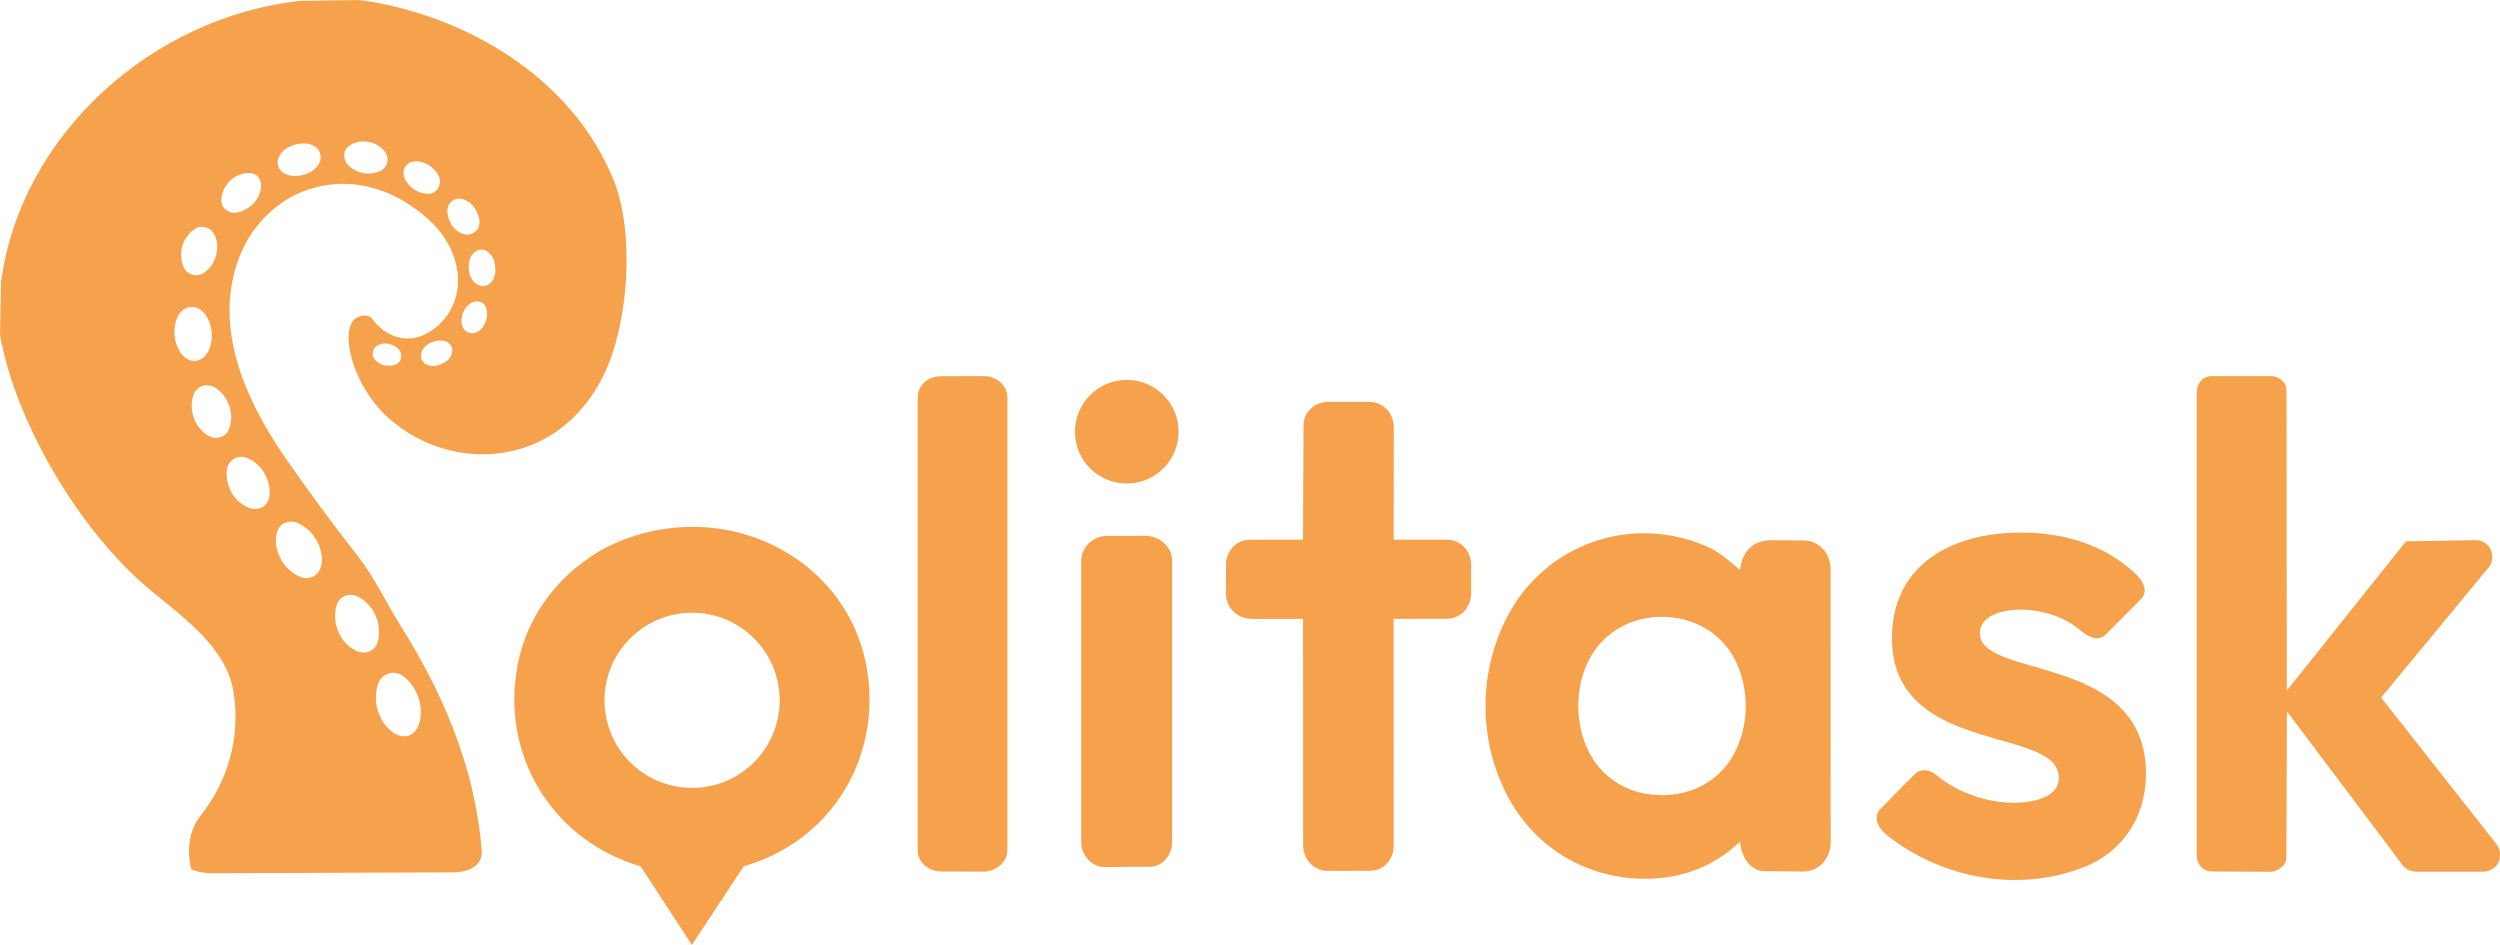
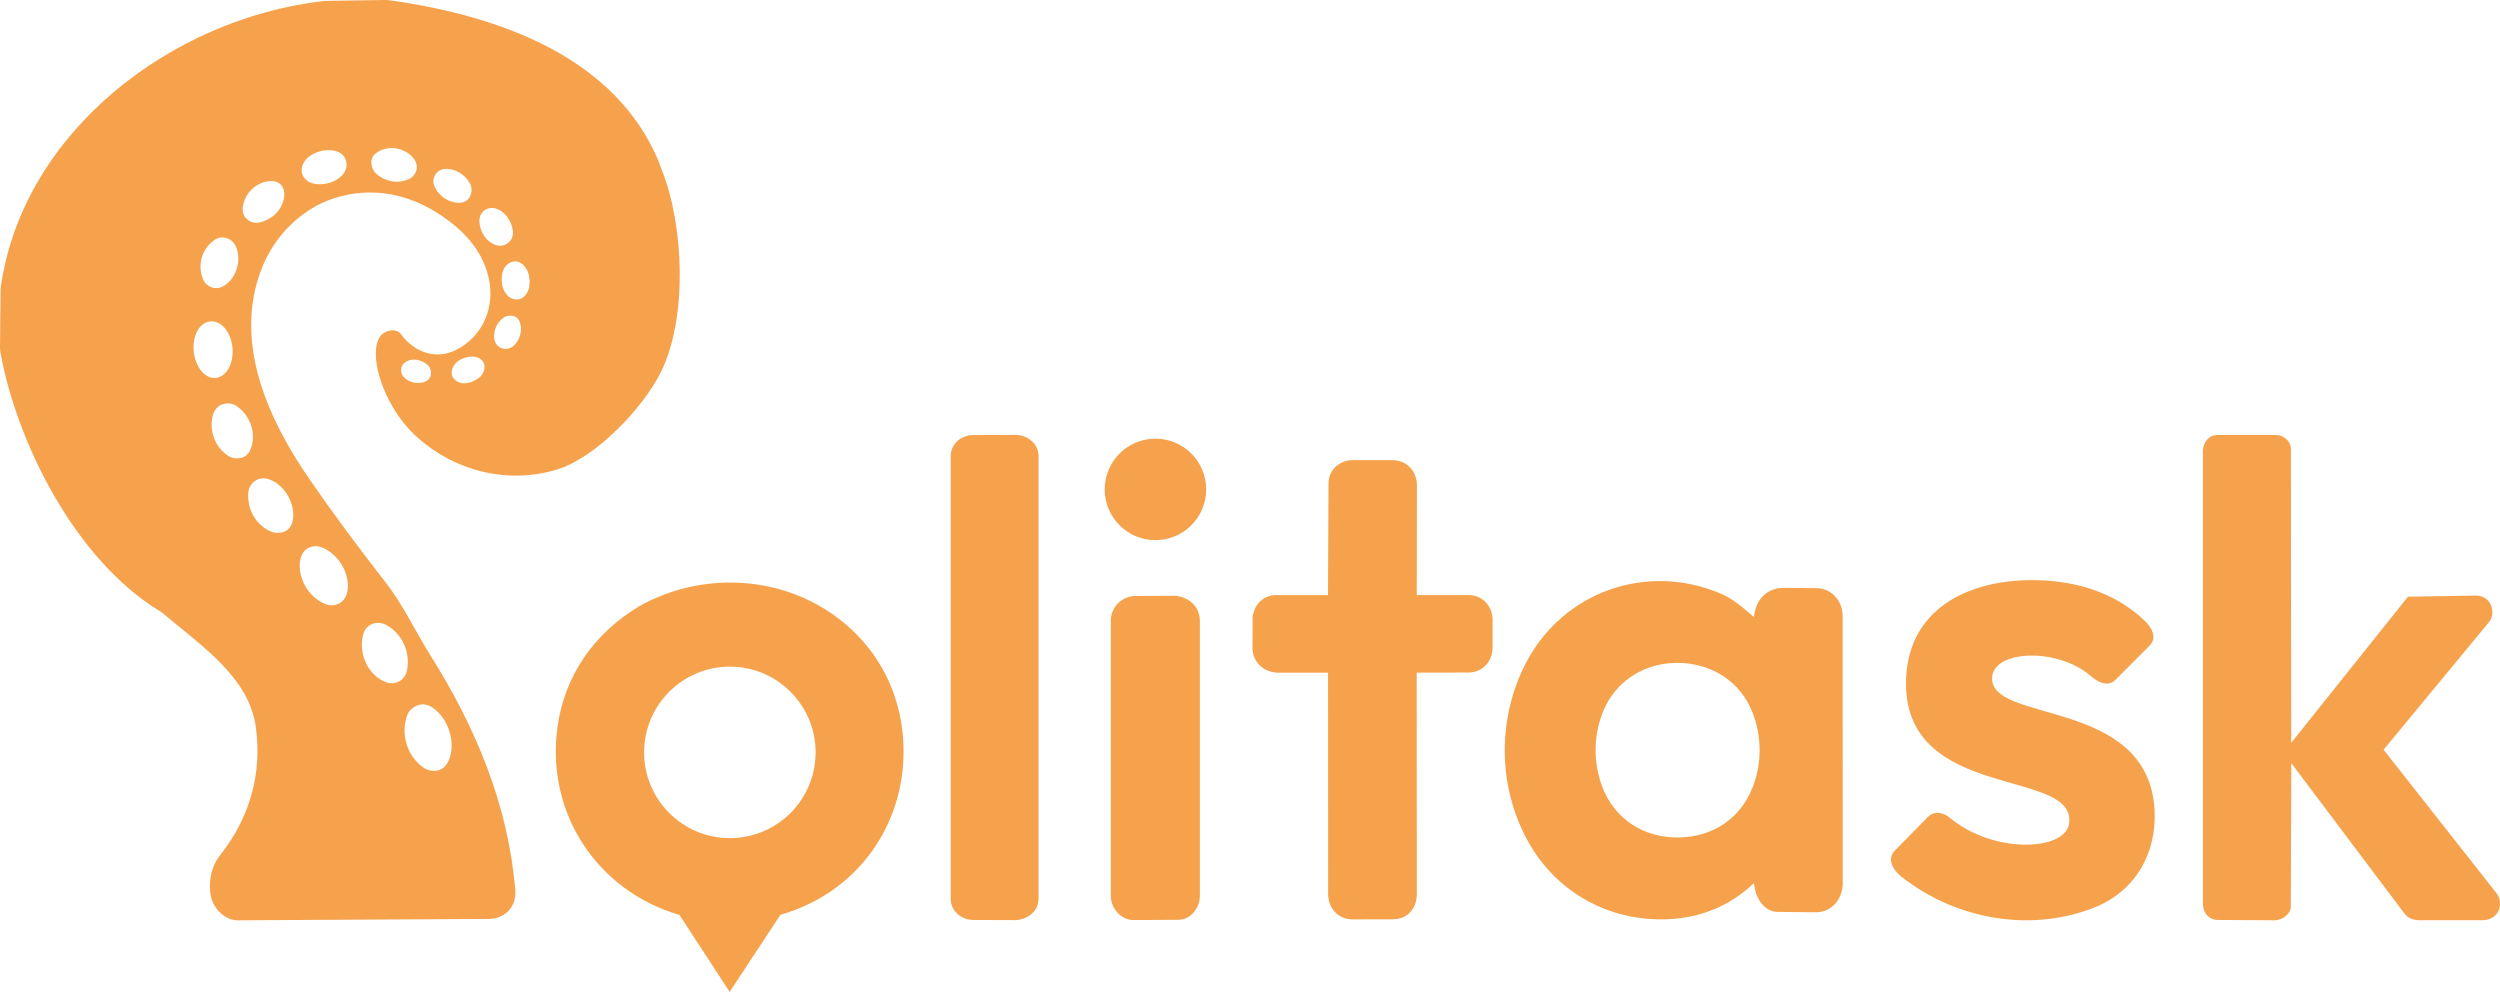
- <svg xmlns="http://www.w3.org/2000/svg" id="Livello_1" data-name="Livello 1" viewBox="0 0 477.03 180.31">
+ <svg xmlns="http://www.w3.org/2000/svg" id="Livello_1" version="1.1" viewBox="0 0 487.22 193.31">
  <defs>
    <style>
-       .cls-1 {
+       .st0 {
        fill: #f6a24d;
      }
    </style>
  </defs>
-   <path class="cls-1" d="M349.33,160.55c0,3.31-2.28,5.78-5.27,5.75l-7.4-.07c-2.67-.03-4.42-2.71-4.63-5.63-4.59,4.37-10.22,6.76-16.7,7.05-11.75.53-22.37-5.46-27.83-16.06s-5.36-23.38.06-33.84c7.23-13.96,23.58-19.64,37.86-13.6,2.64,1.12,4.47,2.8,6.61,4.63.29-3.59,2.65-5.72,5.85-5.7l6.28.05c2.92.02,5.13,2.41,5.14,5.43l.02,51.98ZM317.53,151.72c6.59-.16,11.84-3.77,14.18-9.65,1.89-4.73,1.86-10.1-.03-14.83-2.31-5.76-7.48-9.14-13.56-9.51-7-.42-13.26,3.32-15.72,9.98-1.65,4.46-1.65,9.41-.04,13.88,2.32,6.41,8.07,10.3,15.17,10.13Z" />
-   <path class="cls-1" d="M473.66,166.34h-12.29c-1.12,0-2.23-.34-2.95-1.3l-22.05-29.31-.1,27.94c0,1.49-1.59,2.54-2.9,2.68l-11.27-.06c-1.74,0-2.95-1.33-2.95-3.18v-88.14c0-1.79,1.16-3.2,2.85-3.2h11.38c1.34-.02,2.91,1.13,2.91,2.67l.06,57.33,22.75-28.48,13.24-.22c1.35-.02,2.44.74,2.9,1.78.41.94.54,2.31-.33,3.37l-20.56,24.89,21.99,27.94c.83,1.05.85,2.38.42,3.43-.45,1.1-1.64,1.86-3.09,1.86Z" />
-   <path class="cls-1" d="M141.92,165.28l-9.9,15.03-9.78-15c-16.14-4.71-26.09-19.97-23.77-36.66,1.4-10.03,7.13-18.22,15.92-23.5,11.03-6.2,24.96-6.23,35.85.36,9.71,5.88,15.33,15.71,15.66,26.94.44,15.24-9.01,28.57-23.98,32.83ZM148.77,133.63c0-9.23-7.48-16.71-16.71-16.71s-16.71,7.48-16.71,16.71,7.48,16.71,16.71,16.71,16.71-7.48,16.71-16.71Z" />
-   <path class="cls-1" d="M397.46,165.52c-12.56,4.87-27.05,2.05-37.35-6.11-1.72-1.36-2.85-3.49-1.28-5.08l6.41-6.52c1.27-1.29,3.01-.96,4.31.13,8.48,7.09,22.52,6.49,23.25,1.1,1.47-10.81-31.62-4.28-31.79-27.09-.11-14.43,11.87-20.72,25.87-20.31,7.71.23,15.03,2.57,20.59,7.84,1.34,1.27,2.6,3.29,1.04,4.86l-6.67,6.7c-1.48,1.49-3.42.47-4.77-.69-6.57-5.67-18.63-5.05-19.25-.04-1.18,9.45,30.45,3.9,31.63,26.12.44,8.3-3.65,15.88-11.99,19.1Z" />
-   <path class="cls-1" d="M261.39,166.16l-7.98.02c-2.73,0-4.75-2.12-4.75-4.94l-.02-43.14h-9.62c-2.72.01-4.86-1.79-5.1-4.51l.02-6.37c.33-2.43,2.1-4.24,4.61-4.24h10.08s.1-21.81.1-21.81c.01-2.6,2.22-4.49,4.67-4.49h7.75c2.82,0,4.81,2.12,4.81,4.9l-.03,21.39h10.11c2.61,0,4.51,2,4.67,4.56v5.72c-.01,2.66-1.99,4.81-4.68,4.82l-10.11.02.02,43.16c0,2.6-1.66,4.88-4.55,4.89Z" />
-   <path class="cls-1" d="M188.01,166.32l-8.55-.03c-2.13,0-4.36-1.63-4.36-4.11v-86.27c0-2.54,2.17-4.11,4.37-4.12l8.28-.03c2.17,0,4.47,1.59,4.47,4.13v86.28c0,2.38-1.99,3.88-4.2,4.14Z" />
-   <path class="cls-1" d="M219.54,165.39l-8.83.05c-2.3.01-4.4-2.18-4.4-4.67v-53.69c0-2.79,2.32-4.8,4.85-4.81l7.29-.03c2.69-.01,5.21,1.91,5.21,4.83v53.7c0,2.27-1.79,4.6-4.13,4.61Z" />
-   <circle class="cls-1" cx="215" cy="82.38" r="9.89" />
-   <path class="cls-1" d="M117,34.16C109.03,14.63,88.58,2.75,68.64,0l-11.47.17C29.32,3.26,4.12,25.28.2,53.7l-.2,10.14c2.81,16.35,14.81,36.76,27.55,47.78,6.7,5.79,15.78,11.54,17.08,20.83,1.2,8.6-1.17,16.64-6.43,23.29-2.27,2.87-2.55,6.9-1.67,10.14,1.67.7,3.05.75,4.79.74l45.06-.16c2.72,0,5.8-1.01,5.54-4.27-1.27-15.52-7.24-29.7-15.44-42.72-2.9-4.61-4.91-9.14-8.28-13.46-4.82-6.18-9.37-12.29-13.83-18.76-7.79-11.31-13.74-25.04-8.71-38.17,2.44-6.37,7.55-11.07,13.13-12.91,7.17-2.36,14.1-.71,19.81,3.21,4.15,2.85,7.34,6.31,8.48,11.28,1.22,5.28-1.07,10.69-5.95,13.12-3.75,1.87-7.67.36-10.05-2.88-.8-1.08-2.29-.68-3-.28-3.5,1.95-.97,12.79,5.93,19.03,6.87,6.22,16.55,8.66,25.53,5.92,7.14-2.18,12.46-7.45,15.68-14.06,4.77-9.8,5.96-27.17,1.8-37.36ZM37.33,43.6c.76-.47,1.68-.36,2.37-.05,2.36,1.06,2.56,6.36-.84,8.53-1.48.94-3.25.24-3.84-1.18-1.1-2.69-.17-5.76,2.31-7.3ZM34.65,67.55c-2.47-3.23-1.4-8.65,1.64-8.97,1.16-.12,2.21.46,2.98,1.57,2.1,3.05,1.2,8.14-1.79,8.7-.98.18-2.07-.32-2.83-1.31ZM74.4,128.44c.93-.23,1.93.07,2.81.79,4.12,3.37,3.82,9.94.91,11.08-.83.32-2.05.21-2.98-.45-2.97-2.1-4.17-6.1-2.93-9.53.38-1.05,1.39-1.69,2.2-1.89ZM64.2,115.56c.53-1.91,2.62-2.57,4.28-1.63,2.86,1.62,4.32,4.93,3.7,8.18-.34,1.79-2.15,3.01-4.2,2.06-3.22-1.49-4.67-5.4-3.78-8.6ZM54.08,99.91c.65-.37,1.71-.55,2.66-.14,4.65,1.98,5.97,8.2,3.36,10.03-.71.5-1.75.72-2.89.23-4.93-2.15-5.71-8.67-3.13-10.11ZM47.06,87.36c4.29,1.57,5.64,7.66,3.2,9.31-.61.42-1.84.6-2.7.26-2.86-1.12-4.53-4.06-4.29-7.15.14-1.83,1.94-3.1,3.79-2.43ZM43.55,82.17c-.7,1.5-2.68,1.69-3.85.96-2.51-1.58-3.63-4.62-2.9-7.45.26-.99,1.01-1.75,1.64-1.96.91-.31,1.89-.28,2.77.34,2.45,1.72,3.73,5.16,2.34,8.12ZM45.25,40.55c-1.08.23-1.93-.3-2.33-.69-.6-.58-.81-1.44-.63-2.4.44-2.31,2.36-4.18,4.72-4.43.88-.09,1.66.11,2.15.6.35.34.7,1.12.65,1.96-.15,2.4-2.06,4.43-4.56,4.96ZM58.35,33.23c-1.63.56-3.72.59-4.86-.78-.74-.89-.58-2.04-.12-2.81.57-.95,1.37-1.51,2.64-1.96,1.77-.63,4.78-.47,5.14,1.96.29,1.98-1.66,3.2-2.8,3.59ZM76.53,68.3c-.26,1.47-2.08,1.66-3.27,1.37-.87-.22-2.31-.98-2.13-2.44.18-1.38,1.74-1.84,2.8-1.66,1.16.19,2.9,1,2.59,2.73ZM85.12,68.98c-1.03.66-1.84.9-2.73.87-.76-.02-1.98-.67-2.06-1.74-.11-1.43,1.03-2.41,2.04-2.79,1.1-.43,2.64-.61,3.53.42.82.96.3,2.53-.78,3.23ZM72.51,32.65c-2.02.89-4.18.5-5.88-.93-1.03-.86-1.38-2.76-.2-3.72,2.14-1.75,5.57-1.14,7.11,1.09.9,1.31.3,2.97-1.03,3.56ZM83.56,35.97c-.91,1.58-3.31,1.03-4.61.12-1.13-.79-2.69-2.66-1.57-4.33,1.02-1.53,3.3-1.01,4.54-.18,1.21.81,2.75,2.48,1.64,4.39ZM86.29,43.07c-.88-1.24-1.52-3.65,0-4.73,1.56-1.1,3.42.06,4.28,1.37.74,1.11,1.61,3.33.03,4.55-1.6,1.24-3.49-.02-4.32-1.2ZM89.54,63.5c-2.03-.61-1.71-3.43-.64-4.77.65-.82,1.23-1.19,2.07-1.21.98-.02,1.75.46,1.95,1.98.25,1.97-1.34,4.6-3.37,3.99ZM91.43,54.45c-1.33-.48-1.87-1.9-1.96-2.94-.13-1.43.1-2.95,1.56-3.68.98-.49,1.94,0,2.43.56.73.82,1.08,1.7,1.06,3.22-.02,1.88-1.39,3.45-3.09,2.84Z" />
+   <path class="st0" d="M359.14,172.04c0,3.31-2.28,5.78-5.27,5.75l-7.4-.07c-2.67-.03-4.42-2.71-4.63-5.63-4.59,4.37-10.22,6.76-16.7,7.05-11.75.53-22.37-5.46-27.83-16.06s-5.36-23.38.06-33.84c7.23-13.96,23.58-19.64,37.86-13.6,2.64,1.12,4.47,2.8,6.61,4.63.29-3.59,2.65-5.72,5.85-5.7l6.28.05c2.92.02,5.13,2.41,5.14,5.43l.02,51.98h.01ZM327.34,163.21c6.59-.16,11.84-3.77,14.18-9.65,1.89-4.73,1.86-10.1-.03-14.83-2.31-5.76-7.48-9.14-13.56-9.51-7-.42-13.26,3.32-15.72,9.98-1.65,4.46-1.65,9.41-.04,13.88,2.32,6.41,8.07,10.3,15.17,10.13h0Z" />
+   <path class="st0" d="M483.84,179.34h-12.29c-1.12,0-2.23-.34-2.95-1.3l-22.05-29.31-.1,27.94c0,1.49-1.59,2.54-2.9,2.68l-11.27-.06c-1.74,0-2.95-1.33-2.95-3.18v-88.14c0-1.79,1.16-3.2,2.85-3.2h11.38c1.34-.02,2.91,1.13,2.91,2.67l.06,57.33,22.75-28.48,13.24-.22c1.35-.02,2.44.74,2.9,1.78.41.94.54,2.31-.33,3.37l-20.56,24.89,21.99,27.94c.83,1.05.85,2.38.42,3.43-.45,1.1-1.64,1.86-3.09,1.86h-.01Z" />
+   <path class="st0" d="M152.1,178.28l-9.9,15.03-9.78-15c-16.14-4.71-26.09-19.97-23.77-36.66,1.4-10.03,7.13-18.22,15.92-23.5,11.03-6.2,24.96-6.23,35.85.36,9.71,5.88,15.33,15.71,15.66,26.94.44,15.24-9.01,28.57-23.98,32.83ZM158.95,146.63c0-9.23-7.48-16.71-16.71-16.71s-16.71,7.48-16.71,16.71,7.48,16.71,16.71,16.71,16.71-7.48,16.71-16.71h0Z" />
+   <path class="st0" d="M407.91,176.96c-12.56,4.87-27.05,2.05-37.35-6.11-1.72-1.36-2.85-3.49-1.28-5.08l6.41-6.52c1.27-1.29,3.01-.96,4.31.13,8.48,7.09,22.52,6.49,23.25,1.1,1.47-10.81-31.62-4.28-31.79-27.09-.11-14.43,11.87-20.72,25.87-20.31,7.71.23,15.03,2.57,20.59,7.84,1.34,1.27,2.6,3.29,1.04,4.86l-6.67,6.7c-1.48,1.49-3.42.47-4.77-.69-6.57-5.67-18.63-5.05-19.25-.04-1.18,9.45,30.45,3.9,31.63,26.12.44,8.3-3.65,15.88-11.99,19.1h0Z" />
+   <path class="st0" d="M271.57,179.16l-7.98.02c-2.73,0-4.75-2.12-4.75-4.94l-.02-43.14h-9.62c-2.72.01-4.86-1.79-5.1-4.51l.02-6.37c.33-2.43,2.1-4.24,4.61-4.24h10.08l.1-21.81c0-2.6,2.22-4.49,4.67-4.49h7.75c2.82,0,4.81,2.12,4.81,4.9l-.03,21.39h10.11c2.61,0,4.51,2,4.67,4.56v5.72c-.01,2.66-1.99,4.81-4.68,4.82l-10.11.02.02,43.16c0,2.6-1.66,4.88-4.55,4.89v.02Z" />
+   <path class="st0" d="M198.19,179.32l-8.55-.03c-2.13,0-4.36-1.63-4.36-4.11v-86.27c0-2.54,2.17-4.11,4.37-4.12l8.28-.03c2.17,0,4.47,1.59,4.47,4.13v86.28c0,2.38-1.99,3.88-4.2,4.14h0Z" />
+   <path class="st0" d="M229.72,179.26l-8.83.05c-2.3,0-4.4-2.18-4.4-4.67v-53.69c0-2.79,2.32-4.8,4.85-4.81l7.29-.03c2.69-.01,5.21,1.91,5.21,4.83v53.7c0,2.27-1.79,4.6-4.13,4.61h0Z" />
+   <circle class="st0" cx="225.18" cy="95.38" r="9.89" />
+   <path class="st0" d="M128.51,31.79C120.05,11.07,97.24,3.07,76.06.07c-.35-.05-.7-.07-1.05-.07l-11.36.17c-.25,0-.5.02-.75.05C33.39,3.65,4.6,25.65.19,55.68c-.05.31-.07.63-.07.95L0,67.5c0,.43.03.85.1,1.27,3.14,17.28,14.42,40.26,31.09,50.36.26.16.51.34.74.54,7.13,6.09,16.55,12.2,17.92,21.98,1.28,9.2-1.25,17.8-6.88,24.91-1.77,2.23-2.24,4.77-2,7.33.18,1.95,1.27,3.74,2.94,4.75.72.43,1.48.72,2.34.72l49-.27c2.91,0,5.45-2.14,5.17-5.63-1.36-16.6-7.74-31.76-16.51-45.69-3.1-4.93-5.25-9.78-8.86-14.4-5.16-6.61-10.02-13.14-14.79-20.06-8.33-12.1-14.7-26.78-9.32-40.82,2.61-6.81,8.07-11.84,14.04-13.81,7.67-2.52,15.08-.76,21.19,3.43,4.44,3.05,7.85,6.75,9.07,12.06,1.3,5.65-1.14,11.43-6.36,14.03-4.01,2-8.2.39-10.75-3.08-.86-1.16-2.45-.73-3.21-.3-3.74,2.09-1.04,13.68,6.34,20.35,7.35,6.65,17.7,9.26,27.3,6.33,7.64-2.33,16.88-12.09,20.33-19.16,5.1-10.48,4.45-28.54,0-39.44l-.4-1.13ZM42.05,46.62c.81-.5,1.8-.39,2.53-.05,2.52,1.13,2.74,6.8-.9,9.12-1.58,1.01-3.48.26-4.11-1.26-1.18-2.88-.18-6.16,2.47-7.81ZM39.18,72.24c-2.64-3.45-1.5-9.25,1.75-9.59,1.24-.13,2.36.49,3.19,1.68,2.25,3.26,1.28,8.71-1.91,9.3-1.05.19-2.21-.34-3.03-1.4h0ZM81.7,137.36c.99-.25,2.06.07,3.01.84,4.41,3.6,4.09,10.63.97,11.85-.89.34-2.19.22-3.19-.48-3.18-2.25-4.46-6.52-3.13-10.19.41-1.12,1.49-1.81,2.35-2.02h-.01ZM70.79,123.59c.57-2.04,2.8-2.75,4.58-1.74,3.06,1.73,4.62,5.27,3.96,8.75-.36,1.91-2.3,3.22-4.49,2.2-3.44-1.59-4.99-5.78-4.04-9.2h0ZM59.96,106.85c.7-.4,1.83-.59,2.84-.15,4.97,2.12,6.38,8.77,3.59,10.73-.76.53-1.87.77-3.09.25-5.27-2.3-6.11-9.27-3.35-10.81h0ZM52.45,93.42c4.59,1.68,6.03,8.19,3.42,9.96-.65.45-1.97.64-2.89.28-3.06-1.2-4.84-4.34-4.59-7.65.15-1.96,2.07-3.32,4.05-2.6h0ZM48.7,87.87c-.75,1.6-2.87,1.81-4.12,1.03-2.68-1.69-3.88-4.94-3.1-7.97.28-1.06,1.08-1.87,1.75-2.1.97-.33,2.02-.3,2.96.36,2.62,1.84,3.99,5.52,2.5,8.68h0ZM50.52,43.36c-1.16.25-2.06-.32-2.49-.74-.64-.62-.87-1.54-.67-2.57.47-2.47,2.52-4.47,5.05-4.74.94-.1,1.78.12,2.3.64.37.36.75,1.2.7,2.1-.16,2.57-2.2,4.74-4.88,5.3ZM64.53,35.53c-1.74.6-3.98.63-5.2-.83-.79-.95-.62-2.18-.13-3.01.61-1.02,1.47-1.61,2.82-2.1,1.89-.67,5.11-.5,5.5,2.1.31,2.12-1.78,3.42-2.99,3.84ZM83.97,73.04c-.28,1.57-2.22,1.78-3.5,1.47-.93-.24-2.47-1.05-2.28-2.61.19-1.48,1.86-1.97,2.99-1.78,1.24.2,3.1,1.07,2.77,2.92h.01ZM93.16,73.77c-1.1.71-1.97.96-2.92.93-.81-.02-2.12-.72-2.2-1.86-.12-1.53,1.1-2.58,2.18-2.98,1.18-.46,2.82-.65,3.78.45.88,1.03.32,2.71-.83,3.45h0ZM79.67,34.91c-2.16.95-4.47.53-6.29-.99-1.1-.92-1.48-2.95-.21-3.98,2.29-1.87,5.96-1.22,7.6,1.17.96,1.4.32,3.18-1.1,3.81ZM91.49,38.46c-.97,1.69-3.54,1.1-4.93.13-1.21-.84-2.88-2.84-1.68-4.63,1.09-1.64,3.53-1.08,4.86-.19,1.29.87,2.94,2.65,1.75,4.7ZM94.41,46.06c-.94-1.33-1.63-3.9,0-5.06,1.67-1.18,3.66.06,4.58,1.47.79,1.19,1.72,3.56.03,4.87-1.71,1.33-3.73-.02-4.62-1.28h.01ZM97.89,67.91c-2.17-.65-1.83-3.67-.68-5.1.7-.88,1.32-1.27,2.21-1.29,1.05-.02,1.87.49,2.09,2.12.27,2.11-1.43,4.92-3.6,4.27h-.01ZM99.91,58.23c-1.42-.51-2-2.03-2.1-3.14-.14-1.53.11-3.16,1.67-3.94,1.05-.52,2.07,0,2.6.6.78.88,1.16,1.82,1.13,3.44-.02,2.01-1.49,3.69-3.3,3.04Z" />
</svg>
